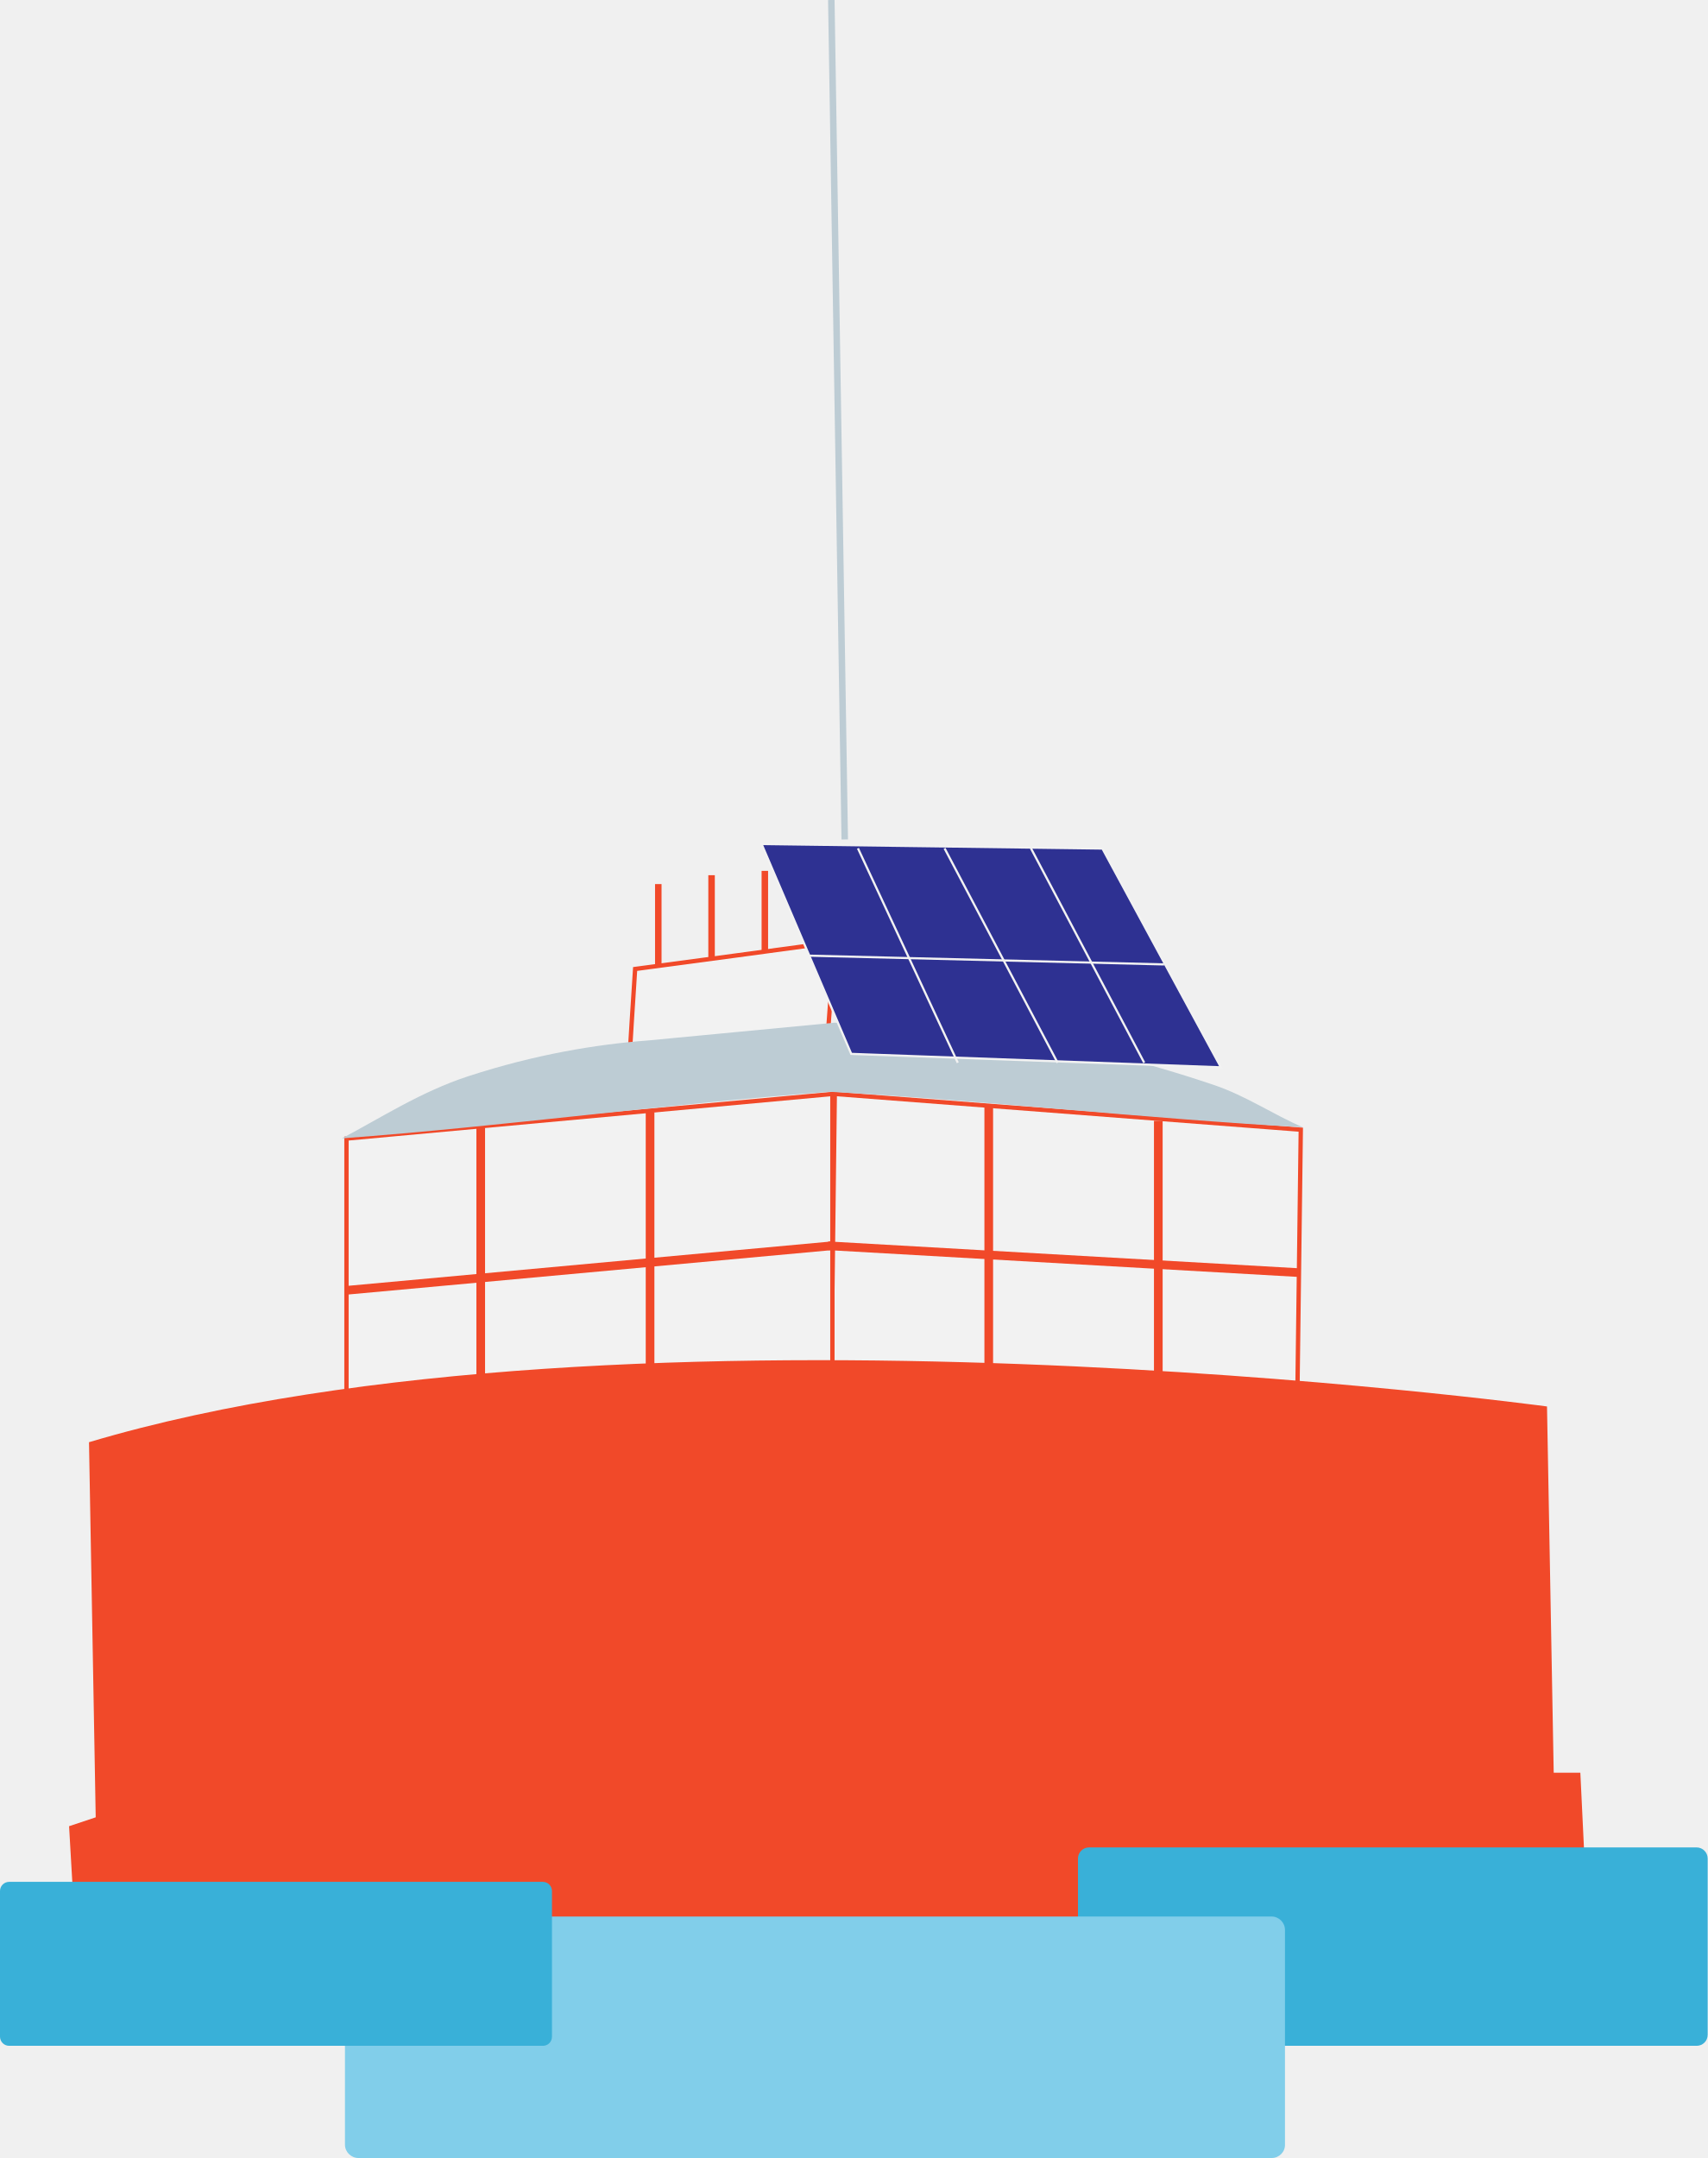
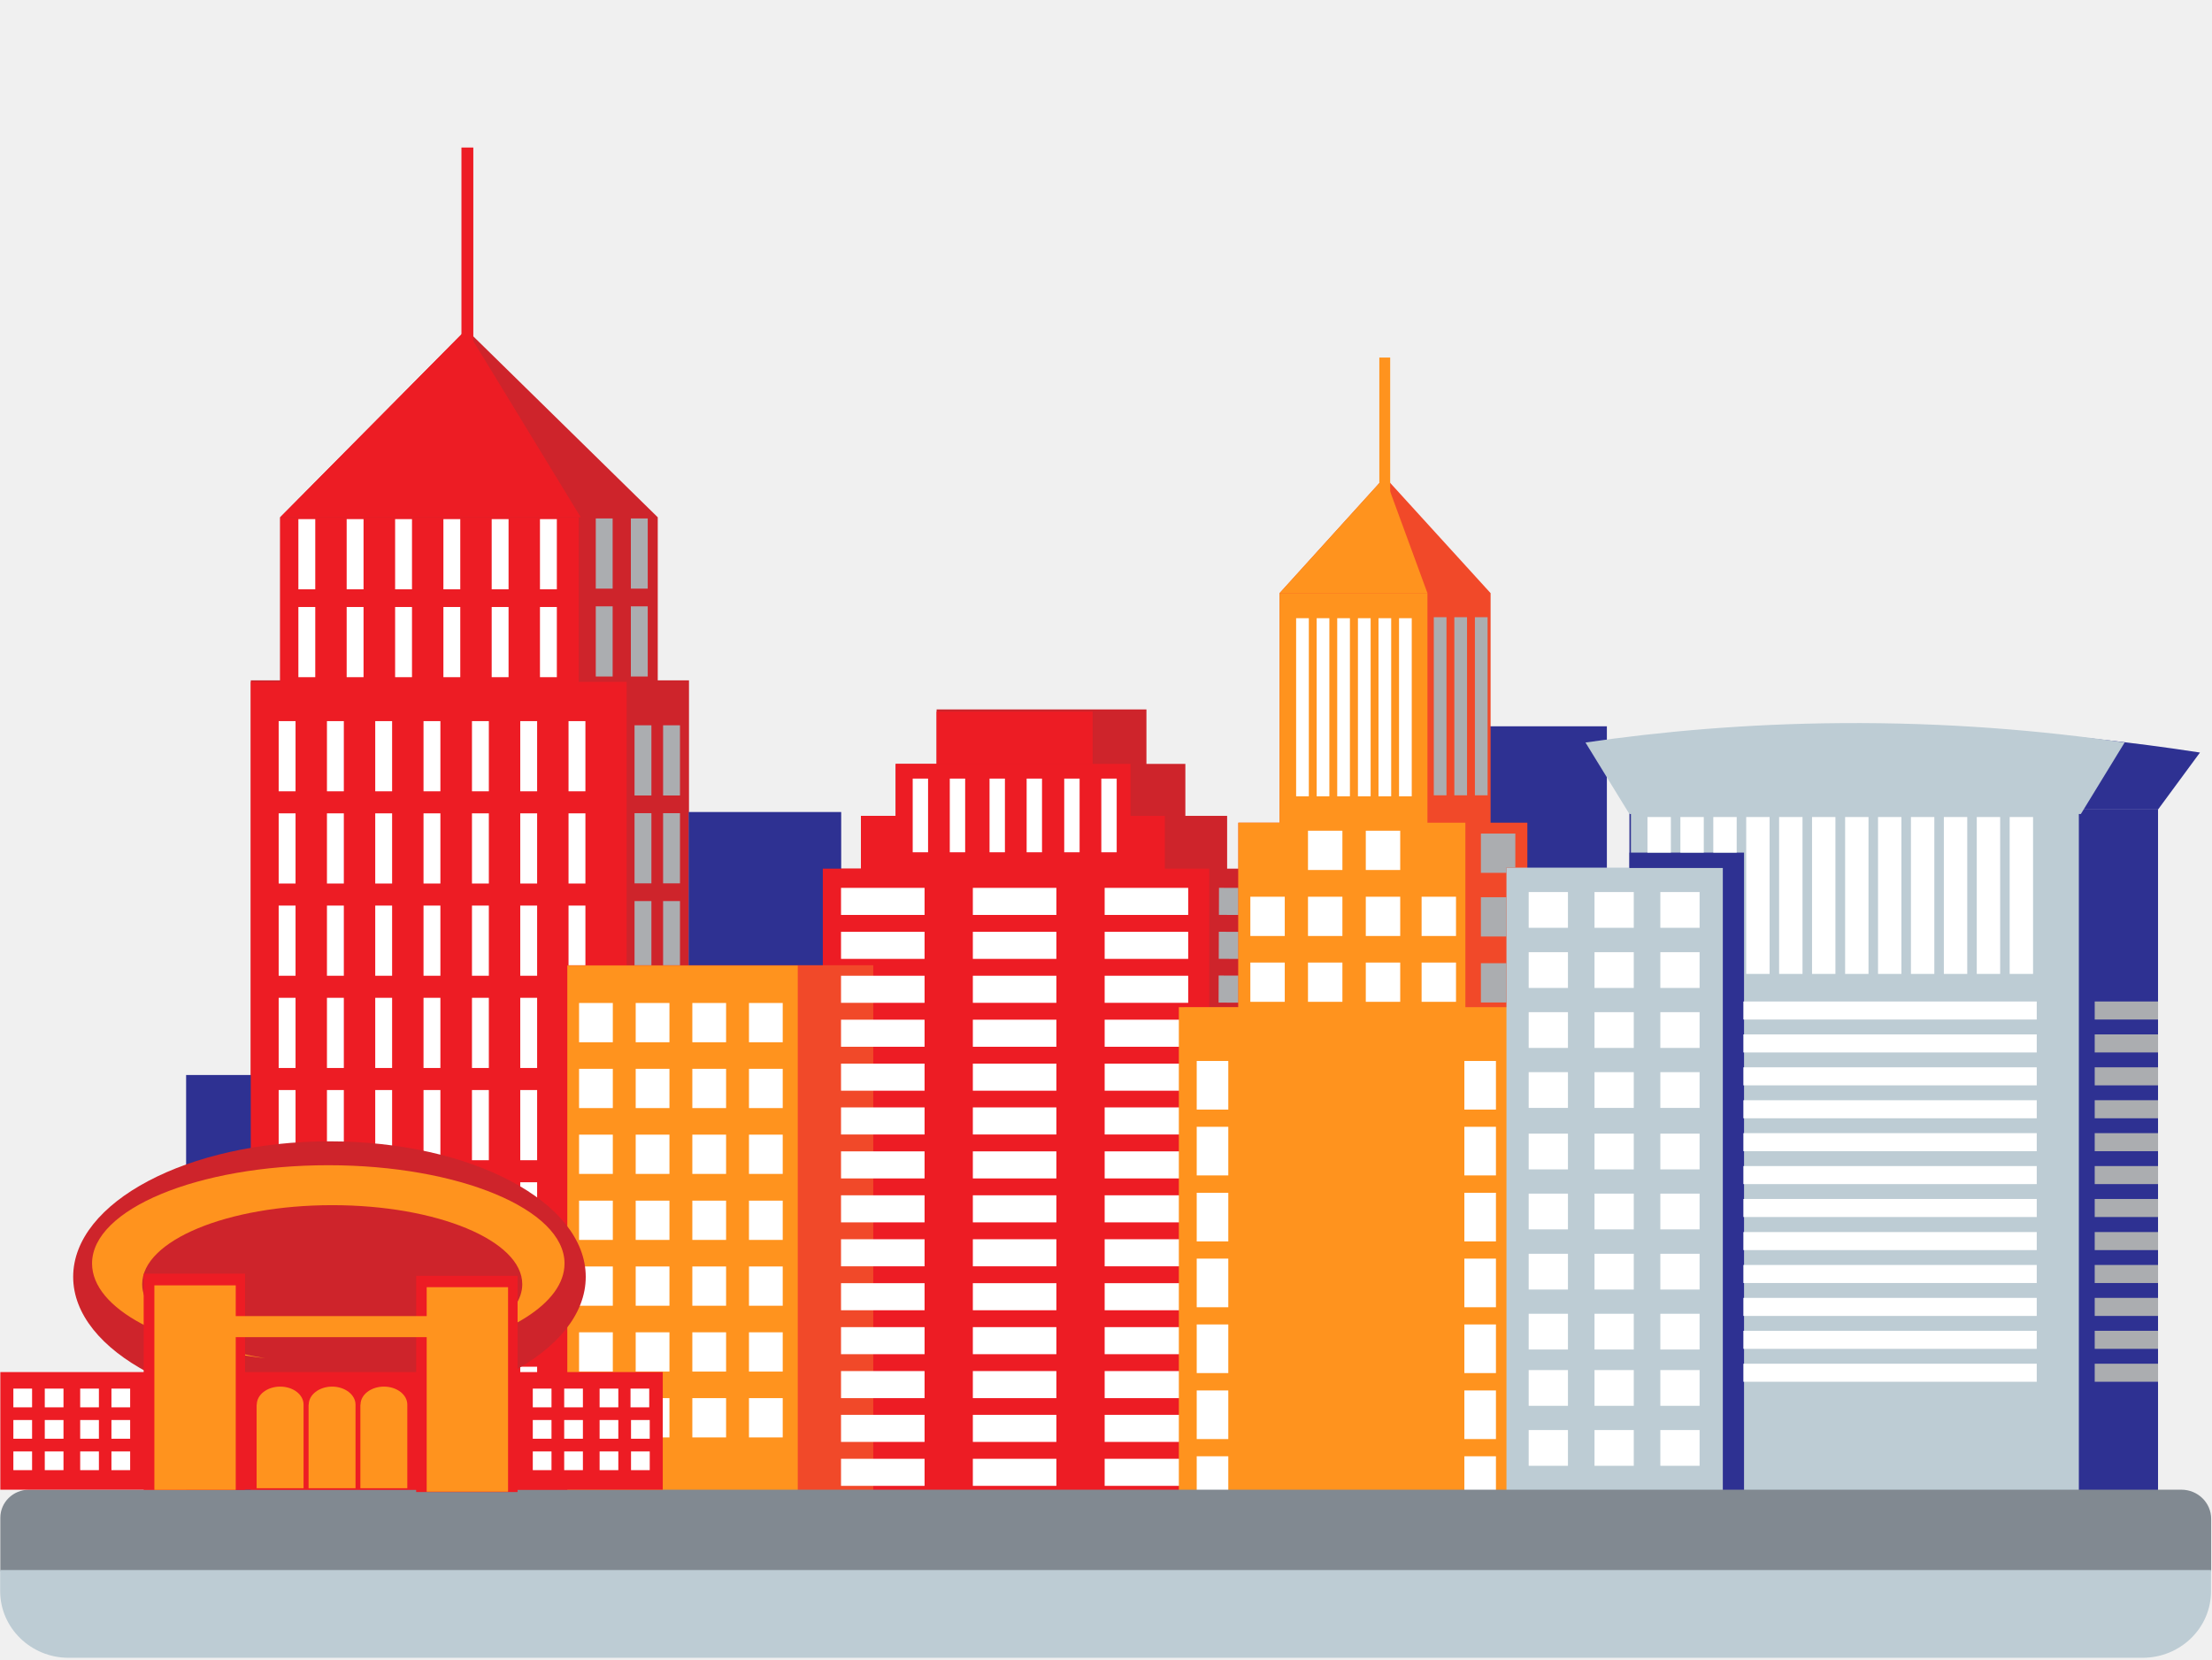
- <svg xmlns="http://www.w3.org/2000/svg" version="1.1" id="Layer_1" x="0px" y="0px" viewBox="0 0 788.6 996.4" style="enable-background:new 0 0 788.6 996.4;" xml:space="preserve">
-   <g id="crib">
-     <path style="fill:#F2F2F2;stroke:#F14929;stroke-width:2;stroke-miterlimit:10;" d="M597.6,769c-71.7,0-143.5,0-215.2,0   c1-88,2-175.9,3.1-263.9c71.7,5.5,143.5,11,215.2,16.5C599.6,604.1,598.6,686.6,597.6,769z" />
-     <path style="fill:#F2F2F2;stroke:#F14929;stroke-width:2;stroke-miterlimit:10;" d="M384.4,777.3c-74.8,0-149.6,0-224.4,0V525.7   c74.8-6.9,149.6-13.7,224.4-20.6C384.4,595.8,384.4,686.6,384.4,777.3z" />
-     <path style="fill:#F2F2F2;stroke:#F14929;stroke-width:2;stroke-miterlimit:10;" d="M382.4,476.3c-30.7,6.9-61.5,13.7-92.2,20.6   c1-16.5,2-33,3.1-49.5c30.7-4.1,61.5-8.2,92.2-12.4C384.4,448.8,383.4,462.5,382.4,476.3z" />
-     <path style="fill:#F14929;" d="M41.1,665.9l3.1,173.2l-12.3,4.1l3.1,53.6c108.6-0.9,217.3-2.3,325.9-4.1c124-2.1,248-4.9,372-8.2   c-1-22-2-44-3.1-66h-12.3l-3.1-169.1C714.4,649.4,290.1,591.7,41.1,665.9z" />
-     <path style="fill:#BDCCD4;" d="M157.9,525.6c17-8.9,36.5-21.6,58.4-28.7c31-10.1,59.2-14.7,83-16.5c28.7-2.7,57.4-5.5,86.1-8.2   l73.8,4.1c31.1,4.7,65.2,12.4,101.5,24.7c15,5.1,27.4,13.7,41,19.5c-73.8-4.1-144.6-12.2-218.4-16.4   C308.6,509.6,232.7,520.1,157.9,525.6z" />
-     <path style="fill:#2E3192;stroke:#F2F2F2;stroke-miterlimit:10;" d="M563.8,492.8c-56.9-2.1-113.8-4.1-170.7-6.2   c-13.8-32.3-27.6-64.6-41.4-96.9c52.5,0.7,105,1.4,157.4,2.1C527.3,425.4,545.5,459.1,563.8,492.8z" />
-     <line style="fill:none;stroke:#F2F2F2;stroke-miterlimit:10;" x1="371.6" y1="441.2" x2="537.6" y2="445.3" />
-     <line style="fill:none;stroke:#F2F2F2;stroke-miterlimit:10;" x1="396.2" y1="391.7" x2="442.3" y2="490.7" />
-     <line style="fill:none;stroke:#F2F2F2;stroke-miterlimit:10;" x1="436.2" y1="391.7" x2="488.4" y2="490.7" />
-     <line style="fill:none;stroke:#F2F2F2;stroke-miterlimit:10;" x1="476.1" y1="391.7" x2="528.4" y2="490.7" />
-     <line style="fill:none;stroke:#F14929;stroke-width:3;stroke-miterlimit:10;" x1="304" y1="408.2" x2="304" y2="445.3" />
-     <line style="fill:none;stroke:#F14929;stroke-width:3;stroke-miterlimit:10;" x1="328.6" y1="404.1" x2="328.6" y2="443.2" />
-     <line style="fill:#F2F2F2;stroke:#F14929;stroke-width:3;stroke-miterlimit:10;" x1="353.2" y1="402.1" x2="353.2" y2="439.2" />
-     <line style="fill:none;stroke:#BDCCD4;stroke-width:3;stroke-miterlimit:10;" x1="390.1" y1="387.6" x2="383.9" y2="0" />
-     <line style="fill:none;stroke:#F14929;stroke-width:4;stroke-miterlimit:10;" x1="456.6" y1="510.4" x2="456.6" y2="653.6" />
-     <line style="fill:none;stroke:#F14929;stroke-width:4;stroke-miterlimit:10;" x1="382.4" y1="575.2" x2="599.8" y2="587.6" />
-     <line style="fill:none;stroke:#F14929;stroke-width:4;stroke-miterlimit:10;" x1="534.9" y1="517.5" x2="534.9" y2="657.7" />
-     <line style="fill:none;stroke:#F14929;stroke-width:4;stroke-miterlimit:10;" x1="222" y1="520.6" x2="222" y2="670.1" />
-     <line style="fill:none;stroke:#F14929;stroke-width:4;stroke-miterlimit:10;" x1="159.7" y1="595.8" x2="384.2" y2="575.2" />
-     <line style="fill:none;stroke:#F14929;stroke-width:4;stroke-miterlimit:10;" x1="300.2" y1="513.4" x2="300.2" y2="631.6" />
-     <path style="fill:#39B0D8;" d="M783.5,944.6H502.9c-2.8,0-5.1-2.3-5.1-5.1v-81.4c0-2.8,2.3-5.1,5.1-5.1h280.6   c2.8,0,5.1,2.3,5.1,5.1v81.4C788.6,942.4,786.3,944.6,783.5,944.6z" />
-     <path style="fill:#81CEEA;" d="M587.3,996.4H165.5c-3.4,0-6.2-2.8-6.2-6.2v-99.1c0-3.4,2.8-6.2,6.2-6.2h421.7   c3.4,0,6.2,2.8,6.2,6.2v99.1C593.5,993.6,590.7,996.4,587.3,996.4z" />
-     <path style="fill:#39B0D8;" d="M250.7,944.6H4.2c-2.3,0-4.2-1.9-4.2-4.2v-67.3c0-2.3,1.9-4.2,4.2-4.2h246.5c2.3,0,4.2,1.9,4.2,4.2   v67.3C254.9,942.8,253,944.6,250.7,944.6z" />
+ <svg xmlns="http://www.w3.org/2000/svg" version="1.1" id="Layer_1" x="0px" y="0px" viewBox="0 0 1324 993.4" style="enable-background:new 0 0 1324 993.4;" xml:space="preserve">
+   <style type="text/css">
+ 	.st0{fill:#CE242B;}
+ 	.st1{fill:#2E3192;}
+ 	.st2{fill:#ED1C24;}
+ 	.st3{fill:#FFFFFF;}
+ 	.st4{fill:#ABADB0;}
+ 	.st5{fill:#F14929;}
+ 	.st6{fill:#FF931E;}
+ 	.st7{fill:#BDCCD4;}
+ 	.st8{fill:#818991;}
+ </style>
+   <g id="bg">
+ </g>
+   <g id="foundation__x28_back_x29_">
+     <polygon class="st0" points="412.4,407.2 412.4,895.2 150.1,895.2 150.1,407.2 167.7,407.2 167.7,309.6 279.1,197.2 393.7,309.6   393.7,407.2  " />
+     <polygon class="st0" points="759.4,519.9 759.4,893.5 492.5,893.5 492.5,519.9 515.3,519.9 515.3,488.3 536.1,488.3 536.1,457.2   560.6,457.2 560.6,424.6 686.2,424.6 686.2,457.2 709.5,457.2 709.5,488.3 734.5,488.3 734.5,519.9  " />
+     <rect x="412.2" y="486" class="st1" width="91.3" height="251.4" />
+     <rect x="870.5" y="434.7" class="st1" width="91.3" height="251.4" />
+     <rect x="111.4" y="643.4" class="st1" width="91.3" height="251.4" />
+   </g>
+   <g id="fore__x28_back_x29_">
+     <rect x="167.7" y="309.6" class="st2" width="178.7" height="103" />
+     <rect x="150.1" y="408.1" class="st2" width="225" height="488.2" />
+     <polygon class="st2" points="279.1,197.2 347.6,309.6 167.7,309.6  " />
+     <rect x="492.5" y="519.9" class="st2" width="231.3" height="374.7" />
+     <rect x="515.3" y="488.3" class="st2" width="181.9" height="35.7" />
+     <rect x="536.1" y="457.2" class="st2" width="140.6" height="34.5" />
+     <rect x="560.6" y="425.9" class="st2" width="93.4" height="31.6" />
+     <rect x="276.2" y="88.3" class="st2" width="7.1" height="126.4" />
+   </g>
+   <g id="windows__x28_back_x29_">
+     <rect x="178.6" y="310.7" class="st3" width="10.1" height="42" />
+     <rect x="207.5" y="310.7" class="st3" width="10.1" height="42" />
+     <rect x="236.5" y="310.7" class="st3" width="10.1" height="42" />
+     <rect x="265.4" y="310.7" class="st3" width="10.1" height="42" />
+     <rect x="294.3" y="310.7" class="st3" width="10.1" height="42" />
+     <rect x="323.2" y="310.7" class="st3" width="10.1" height="42" />
+     <rect x="178.6" y="363.3" class="st3" width="10.1" height="42" />
+     <rect x="207.5" y="363.3" class="st3" width="10.1" height="42" />
+     <rect x="236.5" y="363.3" class="st3" width="10.1" height="42" />
+     <rect x="265.4" y="363.3" class="st3" width="10.1" height="42" />
+     <rect x="294.3" y="363.3" class="st3" width="10.1" height="42" />
+     <rect x="323.2" y="363.3" class="st3" width="10.1" height="42" />
+     <rect x="356.6" y="310.3" class="st4" width="10.1" height="42" />
+     <rect x="356.6" y="362.9" class="st4" width="10.1" height="42" />
+     <rect x="377.6" y="310.3" class="st4" width="10.1" height="42" />
+     <rect x="377.6" y="362.9" class="st4" width="10.1" height="42" />
+     <rect x="166.8" y="431.6" class="st3" width="10.1" height="42" />
+     <rect x="195.7" y="431.6" class="st3" width="10.1" height="42" />
+     <rect x="224.6" y="431.6" class="st3" width="10.1" height="42" />
+     <rect x="253.5" y="431.6" class="st3" width="10.1" height="42" />
+     <rect x="282.5" y="431.6" class="st3" width="10.1" height="42" />
+     <rect x="311.4" y="431.6" class="st3" width="10.1" height="42" />
+     <rect x="166.8" y="486.8" class="st3" width="10.1" height="42" />
+     <rect x="195.7" y="486.8" class="st3" width="10.1" height="42" />
+     <rect x="224.6" y="486.8" class="st3" width="10.1" height="42" />
+     <rect x="253.5" y="486.8" class="st3" width="10.1" height="42" />
+     <rect x="282.5" y="486.8" class="st3" width="10.1" height="42" />
+     <rect x="311.4" y="486.8" class="st3" width="10.1" height="42" />
+     <rect x="166.8" y="542" class="st3" width="10.1" height="42" />
+     <rect x="195.7" y="542" class="st3" width="10.1" height="42" />
+     <rect x="224.6" y="542" class="st3" width="10.1" height="42" />
+     <rect x="253.5" y="542" class="st3" width="10.1" height="42" />
+     <rect x="282.5" y="542" class="st3" width="10.1" height="42" />
+     <rect x="311.4" y="542" class="st3" width="10.1" height="42" />
+     <rect x="166.8" y="597.2" class="st3" width="10.1" height="42" />
+     <rect x="195.7" y="597.2" class="st3" width="10.1" height="42" />
+     <rect x="224.6" y="597.2" class="st3" width="10.1" height="42" />
+     <rect x="253.5" y="597.2" class="st3" width="10.1" height="42" />
+     <rect x="282.5" y="597.2" class="st3" width="10.1" height="42" />
+     <rect x="311.4" y="597.2" class="st3" width="10.1" height="42" />
+     <rect x="166.8" y="652.4" class="st3" width="10.1" height="42" />
+     <rect x="195.7" y="652.4" class="st3" width="10.1" height="42" />
+     <rect x="224.6" y="652.4" class="st3" width="10.1" height="42" />
+     <rect x="253.5" y="652.4" class="st3" width="10.1" height="42" />
+     <rect x="282.5" y="652.4" class="st3" width="10.1" height="42" />
+     <rect x="311.4" y="652.4" class="st3" width="10.1" height="42" />
+     <rect x="166.8" y="707.6" class="st3" width="10.1" height="42" />
+     <rect x="195.7" y="707.6" class="st3" width="10.1" height="42" />
+     <rect x="224.6" y="707.6" class="st3" width="10.1" height="42" />
+     <rect x="253.5" y="707.6" class="st3" width="10.1" height="42" />
+     <rect x="282.5" y="707.6" class="st3" width="10.1" height="42" />
+     <rect x="311.4" y="707.6" class="st3" width="10.1" height="42" />
+     <rect x="166.8" y="762.8" class="st3" width="10.1" height="42" />
+     <rect x="195.7" y="762.8" class="st3" width="10.1" height="42" />
+     <rect x="224.6" y="762.8" class="st3" width="10.1" height="42" />
+     <rect x="253.5" y="762.8" class="st3" width="10.1" height="42" />
+     <rect x="282.5" y="762.8" class="st3" width="10.1" height="42" />
+     <rect x="311.4" y="762.8" class="st3" width="10.1" height="42" />
+     <rect x="166.8" y="818" class="st3" width="10.1" height="42" />
+     <rect x="195.7" y="818" class="st3" width="10.1" height="42" />
+     <rect x="224.6" y="818" class="st3" width="10.1" height="42" />
+     <rect x="253.5" y="818" class="st3" width="10.1" height="42" />
+     <rect x="282.5" y="818" class="st3" width="10.1" height="42" />
+     <rect x="311.4" y="818" class="st3" width="10.1" height="42" />
+     <rect x="340.3" y="431.6" class="st3" width="10.1" height="42" />
+     <rect x="340.3" y="486.8" class="st3" width="10.1" height="42" />
+     <rect x="340.3" y="542" class="st3" width="10.1" height="42" />
+     <rect x="340.3" y="597.2" class="st3" width="10.1" height="42" />
+     <rect x="340.3" y="652.4" class="st3" width="10.1" height="42" />
+     <rect x="340.3" y="707.6" class="st3" width="10.1" height="42" />
+     <rect x="340.3" y="762.8" class="st3" width="10.1" height="42" />
+     <rect x="340.3" y="818" class="st3" width="10.1" height="42" />
+     <rect x="379.8" y="434.1" class="st4" width="10.1" height="42" />
+     <rect x="379.8" y="486.7" class="st4" width="10.1" height="42" />
+     <rect x="396.9" y="434.1" class="st4" width="10.1" height="42" />
+     <rect x="396.9" y="486.7" class="st4" width="10.1" height="42" />
+     <rect x="379.8" y="539.3" class="st4" width="10.1" height="42" />
+     <rect x="396.9" y="539.3" class="st4" width="10.1" height="39.1" />
+     <g>
+       <rect x="339.6" y="577.7" class="st5" width="183.1" height="317.5" />
+       <rect x="339.6" y="577.9" class="st6" width="137.9" height="316.5" />
+       <rect x="346.6" y="600.3" class="st3" width="20.2" height="23.5" />
+       <rect x="380.5" y="600.3" class="st3" width="20.2" height="23.5" />
+       <rect x="414.4" y="600.3" class="st3" width="20.2" height="23.5" />
+       <rect x="448.3" y="600.3" class="st3" width="20.2" height="23.5" />
+       <rect x="346.6" y="639.7" class="st3" width="20.2" height="23.5" />
+       <rect x="380.5" y="639.7" class="st3" width="20.2" height="23.5" />
+       <rect x="414.4" y="639.7" class="st3" width="20.2" height="23.5" />
+       <rect x="448.3" y="639.7" class="st3" width="20.2" height="23.5" />
+       <rect x="346.6" y="679.1" class="st3" width="20.2" height="23.5" />
+       <rect x="380.5" y="679.1" class="st3" width="20.2" height="23.5" />
+       <rect x="414.4" y="679.1" class="st3" width="20.2" height="23.5" />
+       <rect x="448.3" y="679.1" class="st3" width="20.2" height="23.5" />
+       <rect x="346.6" y="718.6" class="st3" width="20.2" height="23.5" />
+       <rect x="380.5" y="718.6" class="st3" width="20.2" height="23.5" />
+       <rect x="414.4" y="718.6" class="st3" width="20.2" height="23.5" />
+       <rect x="448.3" y="718.6" class="st3" width="20.2" height="23.5" />
+       <rect x="346.6" y="758" class="st3" width="20.2" height="23.5" />
+       <rect x="380.5" y="758" class="st3" width="20.2" height="23.5" />
+       <rect x="414.4" y="758" class="st3" width="20.2" height="23.5" />
+       <rect x="448.3" y="758" class="st3" width="20.2" height="23.5" />
+       <rect x="346.6" y="797.4" class="st3" width="20.2" height="23.5" />
+       <rect x="380.5" y="797.4" class="st3" width="20.2" height="23.5" />
+       <rect x="414.4" y="797.4" class="st3" width="20.2" height="23.5" />
+       <rect x="448.3" y="797.4" class="st3" width="20.2" height="23.5" />
+       <rect x="346.6" y="836.8" class="st3" width="20.2" height="23.5" />
+       <rect x="380.5" y="836.8" class="st3" width="20.2" height="23.5" />
+       <rect x="414.4" y="836.8" class="st3" width="20.2" height="23.5" />
+       <rect x="448.3" y="836.8" class="st3" width="20.2" height="23.5" />
+     </g>
+     <rect x="546.3" y="466" class="st3" width="9.2" height="44.1" />
+     <rect x="568.5" y="466" class="st3" width="9.2" height="44.1" />
+     <rect x="592.3" y="466" class="st3" width="9.2" height="44.1" />
+     <rect x="614.5" y="466" class="st3" width="9.2" height="44.1" />
+     <rect x="637" y="466" class="st3" width="9.2" height="44.1" />
+     <rect x="659.2" y="466" class="st3" width="9.2" height="44.1" />
+     <rect x="582.3" y="531.4" class="st3" width="50" height="16.2" />
+     <rect x="582.3" y="557.7" class="st3" width="50" height="16.2" />
+     <rect x="582.3" y="584" class="st3" width="50" height="16.2" />
+     <rect x="582.3" y="610.3" class="st3" width="50" height="16.2" />
+     <rect x="582.3" y="636.6" class="st3" width="50" height="16.2" />
+     <rect x="582.3" y="662.8" class="st3" width="50" height="16.2" />
+     <rect x="582.3" y="689.1" class="st3" width="50" height="16.2" />
+     <rect x="582.3" y="715.4" class="st3" width="50" height="16.2" />
+     <rect x="582.3" y="741.7" class="st3" width="50" height="16.2" />
+     <rect x="582.3" y="768" class="st3" width="50" height="16.2" />
+     <rect x="582.3" y="794.3" class="st3" width="50" height="16.2" />
+     <rect x="582.3" y="820.6" class="st3" width="50" height="16.2" />
+     <rect x="582.3" y="846.8" class="st3" width="50" height="16.2" />
+     <rect x="582.3" y="873.1" class="st3" width="50" height="16.2" />
+     <rect x="503.4" y="531.4" class="st3" width="50" height="16.2" />
+     <rect x="503.4" y="557.7" class="st3" width="50" height="16.2" />
+     <rect x="503.4" y="584" class="st3" width="50" height="16.2" />
+     <rect x="503.4" y="610.3" class="st3" width="50" height="16.2" />
+     <rect x="503.4" y="636.6" class="st3" width="50" height="16.2" />
+     <rect x="503.4" y="662.8" class="st3" width="50" height="16.2" />
+     <rect x="503.4" y="689.1" class="st3" width="50" height="16.2" />
+     <rect x="503.4" y="715.4" class="st3" width="50" height="16.2" />
+     <rect x="503.4" y="741.7" class="st3" width="50" height="16.2" />
+     <rect x="503.4" y="768" class="st3" width="50" height="16.2" />
+     <rect x="503.4" y="794.3" class="st3" width="50" height="16.2" />
+     <rect x="503.4" y="820.6" class="st3" width="50" height="16.2" />
+     <rect x="503.4" y="846.8" class="st3" width="50" height="16.2" />
+     <rect x="503.4" y="873.1" class="st3" width="50" height="16.2" />
+     <rect x="661.2" y="531.4" class="st3" width="50" height="16.2" />
+     <rect x="661.2" y="557.7" class="st3" width="50" height="16.2" />
+     <rect x="661.2" y="584" class="st3" width="50" height="16.2" />
+     <rect x="734.2" y="526.8" transform="matrix(2.762420e-03 -1 1 2.762420e-03 200.7598 1280.32)" class="st4" width="16.2" height="25.5" />
+     <rect x="734.1" y="553.1" transform="matrix(2.762420e-03 -1 1 2.762420e-03 174.3601 1306.447)" class="st4" width="16.2" height="25.5" />
+     <rect x="734" y="579.3" transform="matrix(2.762420e-03 -1 1 2.762420e-03 148.0606 1332.475)" class="st4" width="16.2" height="25.5" />
+     <rect x="661.2" y="610.3" class="st3" width="50" height="16.2" />
+     <rect x="661.2" y="636.6" class="st3" width="50" height="16.2" />
+     <rect x="661.2" y="662.8" class="st3" width="50" height="16.2" />
+     <rect x="661.2" y="689.1" class="st3" width="50" height="16.2" />
+     <rect x="661.2" y="715.4" class="st3" width="50" height="16.2" />
+     <rect x="661.2" y="741.7" class="st3" width="50" height="16.2" />
+     <rect x="661.2" y="768" class="st3" width="50" height="16.2" />
+     <rect x="661.2" y="794.3" class="st3" width="50" height="16.2" />
+     <rect x="661.2" y="820.6" class="st3" width="50" height="16.2" />
+     <rect x="661.2" y="846.8" class="st3" width="50" height="16.2" />
+     <rect x="661.2" y="873.1" class="st3" width="50" height="16.2" />
+     <g>
+       <polygon class="st5" points="943.9,602.9 943.9,894.9 708.9,894.9 708.9,602.9 741.2,602.9 741.2,492.4 765.9,492.4 765.9,355    828.9,285.5 892.2,355 892.2,492.4 914.2,492.4 914.2,602.9   " />
+       <rect x="705.6" y="602.8" class="st6" width="199.7" height="291.6" />
+       <rect x="741.2" y="492.4" class="st6" width="135.9" height="148.7" />
+       <rect x="765.9" y="355" class="st6" width="88.5" height="156.6" />
+       <polygon class="st6" points="828.9,285.5 854.4,355 765.9,355   " />
+       <rect x="825.6" y="214" class="st6" width="6.5" height="86" />
+       <rect x="782.9" y="497.2" class="st3" width="20.6" height="23.5" />
+       <rect x="817.5" y="497.2" class="st3" width="20.6" height="23.5" />
+       <rect x="782.9" y="536.7" class="st3" width="20.6" height="23.5" />
+       <rect x="748.4" y="536.7" class="st3" width="20.6" height="23.5" />
+       <rect x="817.5" y="536.7" class="st3" width="20.6" height="23.5" />
+       <rect x="850.9" y="536.7" class="st3" width="20.6" height="23.5" />
+       <rect x="782.9" y="576.1" class="st3" width="20.6" height="23.5" />
+       <rect x="748.4" y="576.1" class="st3" width="20.6" height="23.5" />
+       <rect x="817.5" y="576.1" class="st3" width="20.6" height="23.5" />
+       <rect x="850.9" y="576.1" class="st3" width="20.6" height="23.5" />
+       <rect x="775.8" y="370" class="st3" width="7.6" height="106.6" />
+       <rect x="788.1" y="370" class="st3" width="7.6" height="106.6" />
+       <rect x="800.4" y="370" class="st3" width="7.6" height="106.6" />
+       <rect x="812.8" y="370" class="st3" width="7.6" height="106.6" />
+       <rect x="825.1" y="370" class="st3" width="7.6" height="106.6" />
+       <rect x="837.4" y="370" class="st3" width="7.6" height="106.6" />
+       <rect x="858.2" y="369.4" class="st4" width="7.6" height="106.6" />
+       <rect x="870.5" y="369.4" class="st4" width="7.6" height="106.6" />
+       <rect x="882.8" y="369.4" class="st4" width="7.6" height="106.6" />
+       <rect x="716.3" y="635" class="st3" width="18.9" height="29.1" />
+       <rect x="716.3" y="674.4" class="st3" width="18.9" height="29.1" />
+       <rect x="716.3" y="713.9" class="st3" width="18.9" height="29.1" />
+       <rect x="716.3" y="753.3" class="st3" width="18.9" height="29.1" />
+       <rect x="716.3" y="792.7" class="st3" width="18.9" height="29.1" />
+       <rect x="716.3" y="832.2" class="st3" width="18.9" height="29.1" />
+       <rect x="716.3" y="871.6" class="st3" width="18.9" height="29.1" />
+       <rect x="876.5" y="635" class="st3" width="18.9" height="29.1" />
+       <rect x="876.5" y="674.4" class="st3" width="18.9" height="29.1" />
+       <rect x="876.5" y="713.9" class="st3" width="18.9" height="29.1" />
+       <rect x="876.5" y="753.3" class="st3" width="18.9" height="29.1" />
+       <rect x="876.5" y="792.7" class="st3" width="18.9" height="29.1" />
+       <rect x="876.5" y="832.2" class="st3" width="18.9" height="29.1" />
+       <rect x="876.5" y="871.6" class="st3" width="18.9" height="29.1" />
+     </g>
+     <rect x="975.3" y="484.5" class="st1" width="316.4" height="408.7" />
+     <rect x="909" y="569.5" class="st0" width="244.6" height="323.7" />
+     <path class="st1" d="M1291.7,484.5H975.3l-26.3-40c91.2-10.9,194.2-14.2,306-2.2c21.1,2.3,41.7,5,61.8,8.1   C1308.5,461.7,1300.1,473.1,1291.7,484.5z" />
+     <rect x="901.7" y="519.3" class="st7" width="129.5" height="373.7" />
+     <rect x="976.2" y="484.8" class="st7" width="268.1" height="408.2" />
+     <path class="st7" d="M1245.5,487.2H975.3L949,444.4c44.6-6.5,96-11.2,152.8-11.6c63.8-0.5,121,4.5,169.9,11.6   C1263,458.7,1254.2,473,1245.5,487.2z" />
+     <polygon class="st1" points="1043.9,510.3 1043.9,894.1 1031.2,894.1 1031.2,519.5 975.3,519.5 975.3,510.3  " />
+     <rect x="1163.5" y="489" class="st3" width="14" height="93.9" />
+     <rect x="1183.2" y="489" class="st3" width="14" height="93.9" />
+     <rect x="1202.9" y="489" class="st3" width="14" height="93.9" />
+     <rect x="1104.4" y="489" class="st3" width="14" height="93.9" />
+     <rect x="1124.1" y="489" class="st3" width="14" height="93.9" />
+     <rect x="1143.8" y="489" class="st3" width="14" height="93.9" />
+     <rect x="1045.2" y="489" class="st3" width="14" height="93.9" />
+     <rect x="1064.9" y="489" class="st3" width="14" height="93.9" />
+     <rect x="1084.6" y="489" class="st3" width="14" height="93.9" />
+     <rect x="986.1" y="489" class="st3" width="14" height="21.3" />
+     <rect x="1005.8" y="489" class="st3" width="14" height="21.3" />
+     <rect x="1025.5" y="489" class="st3" width="14" height="21.3" />
+     <rect x="1043.5" y="599.4" class="st3" width="175.6" height="10.8" />
+     <rect x="1043.5" y="619.1" class="st3" width="175.6" height="10.8" />
+     <rect x="1043.5" y="638.8" class="st3" width="175.6" height="10.8" />
+     <rect x="1043.5" y="658.5" class="st3" width="175.6" height="10.8" />
+     <rect x="1043.5" y="678.2" class="st3" width="175.6" height="10.8" />
+     <rect x="1043.5" y="697.9" class="st3" width="175.6" height="10.8" />
+     <rect x="1043.5" y="717.6" class="st3" width="175.6" height="10.8" />
+     <polygon class="st4" points="907,498.9 907,519.3 901.7,519.3 901.7,522.4 886.4,522.4 886.4,498.9  " />
+     <rect x="886.4" y="537" class="st4" width="15.3" height="23.5" />
+     <rect x="886.4" y="576.5" class="st4" width="15.3" height="23.5" />
+     <rect x="1043.5" y="737.4" class="st3" width="175.6" height="10.8" />
+     <rect x="1043.5" y="757.1" class="st3" width="175.6" height="10.8" />
+     <rect x="1043.5" y="776.8" class="st3" width="175.6" height="10.8" />
+     <rect x="1043.5" y="796.5" class="st3" width="175.6" height="10.8" />
+     <rect x="1043.5" y="816.2" class="st3" width="175.6" height="10.8" />
+     <rect x="1253.8" y="599.4" class="st4" width="37.9" height="10.8" />
+     <rect x="1253.8" y="619.1" class="st4" width="37.9" height="10.8" />
+     <rect x="1253.8" y="638.8" class="st4" width="37.9" height="10.8" />
+     <rect x="1253.8" y="658.5" class="st4" width="37.9" height="10.8" />
+     <rect x="1253.8" y="678.2" class="st4" width="37.9" height="10.8" />
+     <rect x="1253.8" y="697.9" class="st4" width="37.9" height="10.8" />
+     <rect x="1253.8" y="717.6" class="st4" width="37.9" height="10.8" />
+     <rect x="1253.8" y="737.4" class="st4" width="37.9" height="10.8" />
+     <rect x="1253.8" y="757.1" class="st4" width="37.9" height="10.8" />
+     <rect x="1253.8" y="776.8" class="st4" width="37.9" height="10.8" />
+     <rect x="1253.8" y="796.5" class="st4" width="37.9" height="10.8" />
+     <rect x="1253.8" y="816.2" class="st4" width="37.9" height="10.8" />
+     <rect x="915" y="533.9" class="st3" width="23.5" height="21.4" />
+     <rect x="954.4" y="533.9" class="st3" width="23.5" height="21.4" />
+     <rect x="993.8" y="533.9" class="st3" width="23.5" height="21.4" />
+     <rect x="915" y="569.9" class="st3" width="23.5" height="21.4" />
+     <rect x="954.4" y="569.9" class="st3" width="23.5" height="21.4" />
+     <rect x="993.8" y="569.9" class="st3" width="23.5" height="21.4" />
+     <rect x="915" y="605.8" class="st3" width="23.5" height="21.4" />
+     <rect x="954.4" y="605.8" class="st3" width="23.5" height="21.4" />
+     <rect x="993.8" y="605.8" class="st3" width="23.5" height="21.4" />
+     <rect x="915" y="641.7" class="st3" width="23.5" height="21.4" />
+     <rect x="954.4" y="641.7" class="st3" width="23.5" height="21.4" />
+     <rect x="993.8" y="641.7" class="st3" width="23.5" height="21.4" />
+     <rect x="915" y="678.5" class="st3" width="23.5" height="21.4" />
+     <rect x="954.4" y="678.5" class="st3" width="23.5" height="21.4" />
+     <rect x="993.8" y="678.5" class="st3" width="23.5" height="21.4" />
+     <rect x="915" y="714.4" class="st3" width="23.5" height="21.4" />
+     <rect x="954.4" y="714.4" class="st3" width="23.5" height="21.4" />
+     <rect x="993.8" y="714.4" class="st3" width="23.5" height="21.4" />
+     <rect x="915" y="750.4" class="st3" width="23.5" height="21.4" />
+     <rect x="954.4" y="750.4" class="st3" width="23.5" height="21.4" />
+     <rect x="993.8" y="750.4" class="st3" width="23.5" height="21.4" />
+     <rect x="915" y="786.3" class="st3" width="23.5" height="21.4" />
+     <rect x="954.4" y="786.3" class="st3" width="23.5" height="21.4" />
+     <rect x="993.8" y="786.3" class="st3" width="23.5" height="21.4" />
+     <rect x="915" y="820" class="st3" width="23.5" height="21.4" />
+     <rect x="954.4" y="820" class="st3" width="23.5" height="21.4" />
+     <rect x="993.8" y="820" class="st3" width="23.5" height="21.4" />
+     <rect x="915" y="855.9" class="st3" width="23.5" height="21.4" />
+     <rect x="954.4" y="855.9" class="st3" width="23.5" height="21.4" />
+     <rect x="993.8" y="855.9" class="st3" width="23.5" height="21.4" />
+   </g>
+   <g id="island_base">
+     <path class="st8" d="M1322.5,940.9H1.1c-0.5,0-0.9-0.4-0.9-0.9v-31.6c0-9.3,7.7-16.8,17.2-16.8h1288.3c9.8,0,17.8,7.8,17.8,17.4   V940C1323.5,940.5,1323,940.9,1322.5,940.9z" />
+     <path class="st7" d="M1282.5,992.2H41c-22.5,0-40.9-17.9-40.9-39.9v-12.6h1323.3v12.6C1323.5,974.3,1305.1,992.2,1282.5,992.2z" />
+     <g id="bridge_1_">
+ 	</g>
+   </g>
+   <g id="Foundation__x28_front_x29_">
+     <ellipse class="st0" cx="197.2" cy="764.2" rx="153.4" ry="81.1" />
+     <rect x="0.2" y="821.2" class="st2" width="396.5" height="70.4" />
+   </g>
+   <g id="fore__x28_front">
+     <path class="st6" d="M337.9,756.2c0,23.9-34,44.4-83,53.6c34.4-8.1,57.7-23.5,57.7-41.2c0-26.1-50.9-47.3-113.7-47.3   S85.1,742.5,85.1,768.6c0,20.2,30.6,37.5,73.6,44.3C98.9,806,55.1,783.3,55.1,756.2c0-32.5,63.3-58.8,141.4-58.8   S337.9,723.8,337.9,756.2z" />
+     <rect x="249.1" y="763.6" class="st2" width="60.7" height="129.4" />
+     <rect x="86" y="762.3" class="st2" width="60.7" height="129.4" />
+     <rect x="92.4" y="769.3" class="st6" width="48.7" height="122.4" />
+     <rect x="255.4" y="770.4" class="st6" width="48.7" height="122.4" />
+     <rect x="129.7" y="787.7" class="st6" width="142.7" height="12.6" />
+   </g>
+   <g id="windows__x28_front">
+     <path class="st6" d="M181.7,840.7v50h-28.1v-50h0.1c0-6,6.3-10.8,14-10.8C175.5,829.9,181.7,834.7,181.7,840.7z" />
+     <path class="st6" d="M212.8,840.7v50h-28.1v-50h0.1c0-6,6.3-10.8,14-10.8C206.4,829.9,212.8,834.7,212.8,840.7z" />
+     <path class="st6" d="M243.8,840.7v50h-28.1v-50h0.1c0-6,6.3-10.8,14-10.8C237.5,829.9,243.8,834.7,243.8,840.7z" />
+     <rect x="8" y="831.1" class="st3" width="11.2" height="11.2" />
+     <rect x="26.8" y="831.1" class="st3" width="11.2" height="11.2" />
+     <rect x="8" y="849.9" class="st3" width="11.2" height="11.2" />
+     <rect x="26.8" y="849.9" class="st3" width="11.2" height="11.2" />
+     <rect x="8" y="868.7" class="st3" width="11.2" height="11.2" />
+     <rect x="26.8" y="868.7" class="st3" width="11.2" height="11.2" />
+     <rect x="48" y="831.1" class="st3" width="11.2" height="11.2" />
+     <rect x="66.7" y="831.1" class="st3" width="11.2" height="11.2" />
+     <rect x="377.4" y="831.1" class="st3" width="11.2" height="11.2" />
+     <rect x="48" y="849.9" class="st3" width="11.2" height="11.2" />
+     <rect x="66.7" y="849.9" class="st3" width="11.2" height="11.2" />
+     <rect x="48" y="868.7" class="st3" width="11.2" height="11.2" />
+     <rect x="66.7" y="868.7" class="st3" width="11.2" height="11.2" />
+     <rect x="318.9" y="831.1" class="st3" width="11.2" height="11.2" />
+     <rect x="337.7" y="831.1" class="st3" width="11.2" height="11.2" />
+     <rect x="318.9" y="849.9" class="st3" width="11.2" height="11.2" />
+     <rect x="337.7" y="849.9" class="st3" width="11.2" height="11.2" />
+     <rect x="318.9" y="868.7" class="st3" width="11.2" height="11.2" />
+     <rect x="337.7" y="868.7" class="st3" width="11.2" height="11.2" />
+     <rect x="358.9" y="831.1" class="st3" width="11.2" height="11.2" />
+     <rect x="358.9" y="849.9" class="st3" width="11.2" height="11.2" />
+     <rect x="377.7" y="849.9" class="st3" width="11.2" height="11.2" />
+     <rect x="358.9" y="868.7" class="st3" width="11.2" height="11.2" />
+     <rect x="377.7" y="868.7" class="st3" width="11.2" height="11.2" />
  </g>
</svg>
